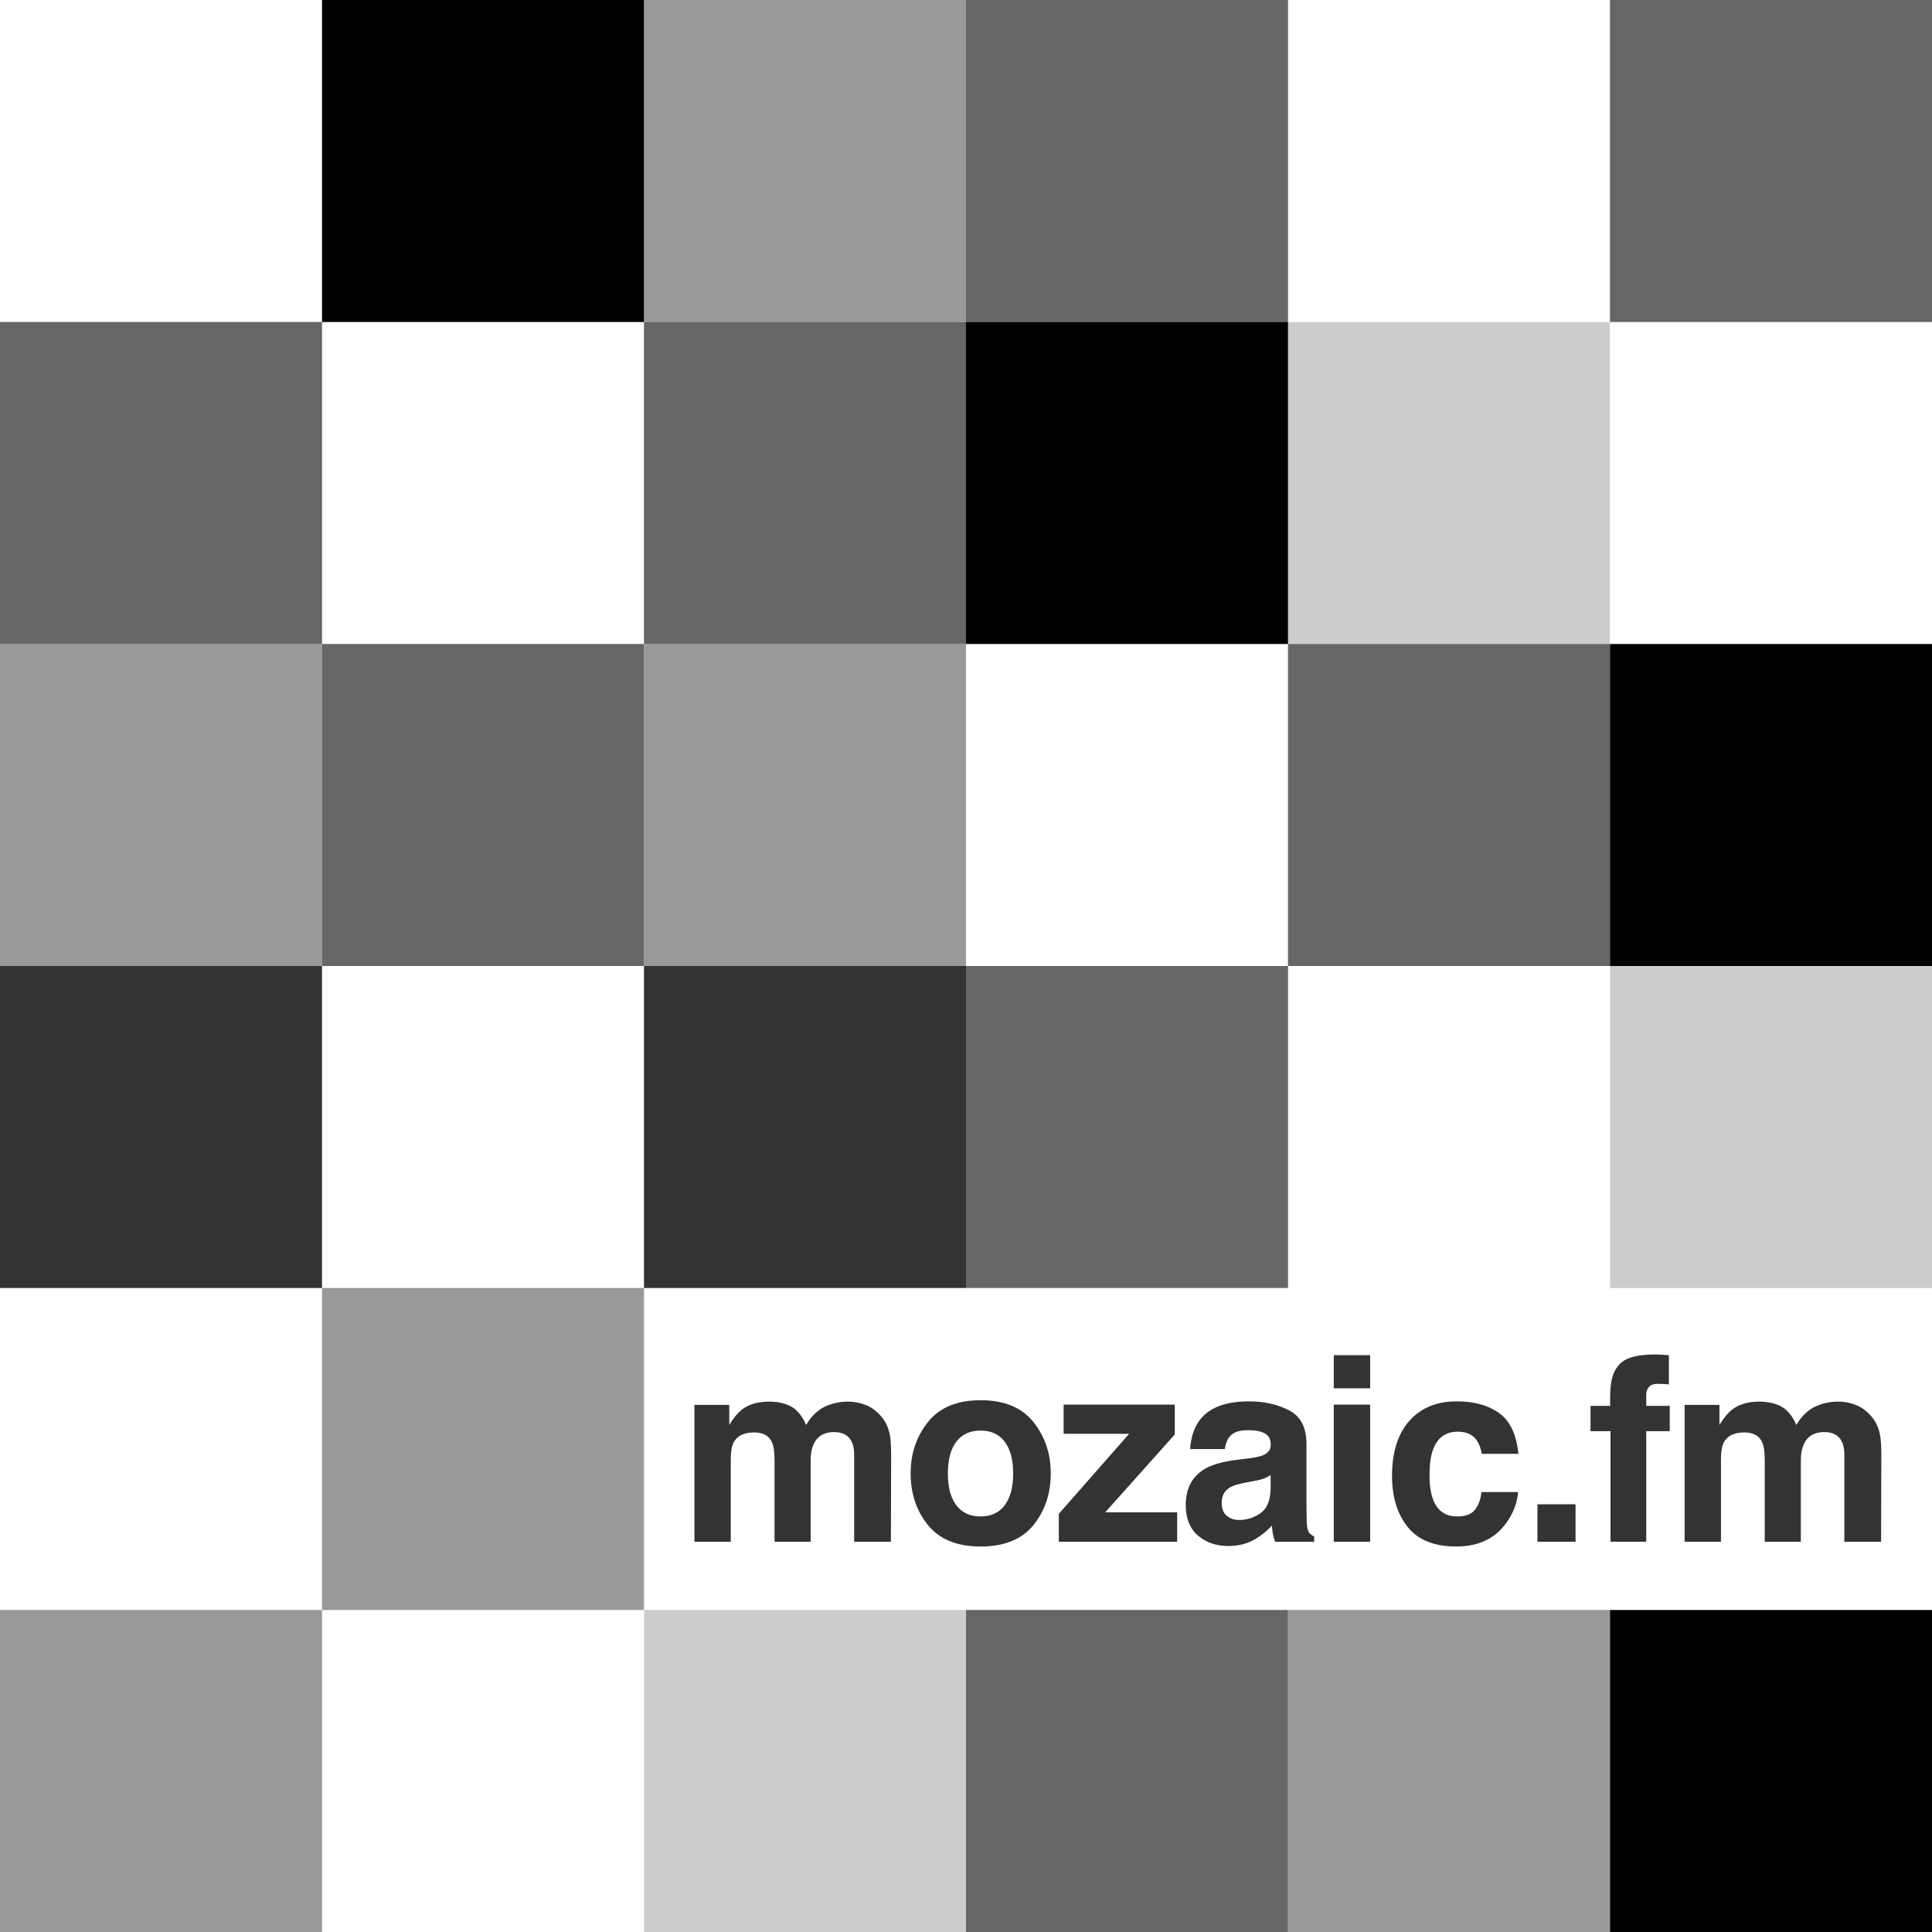
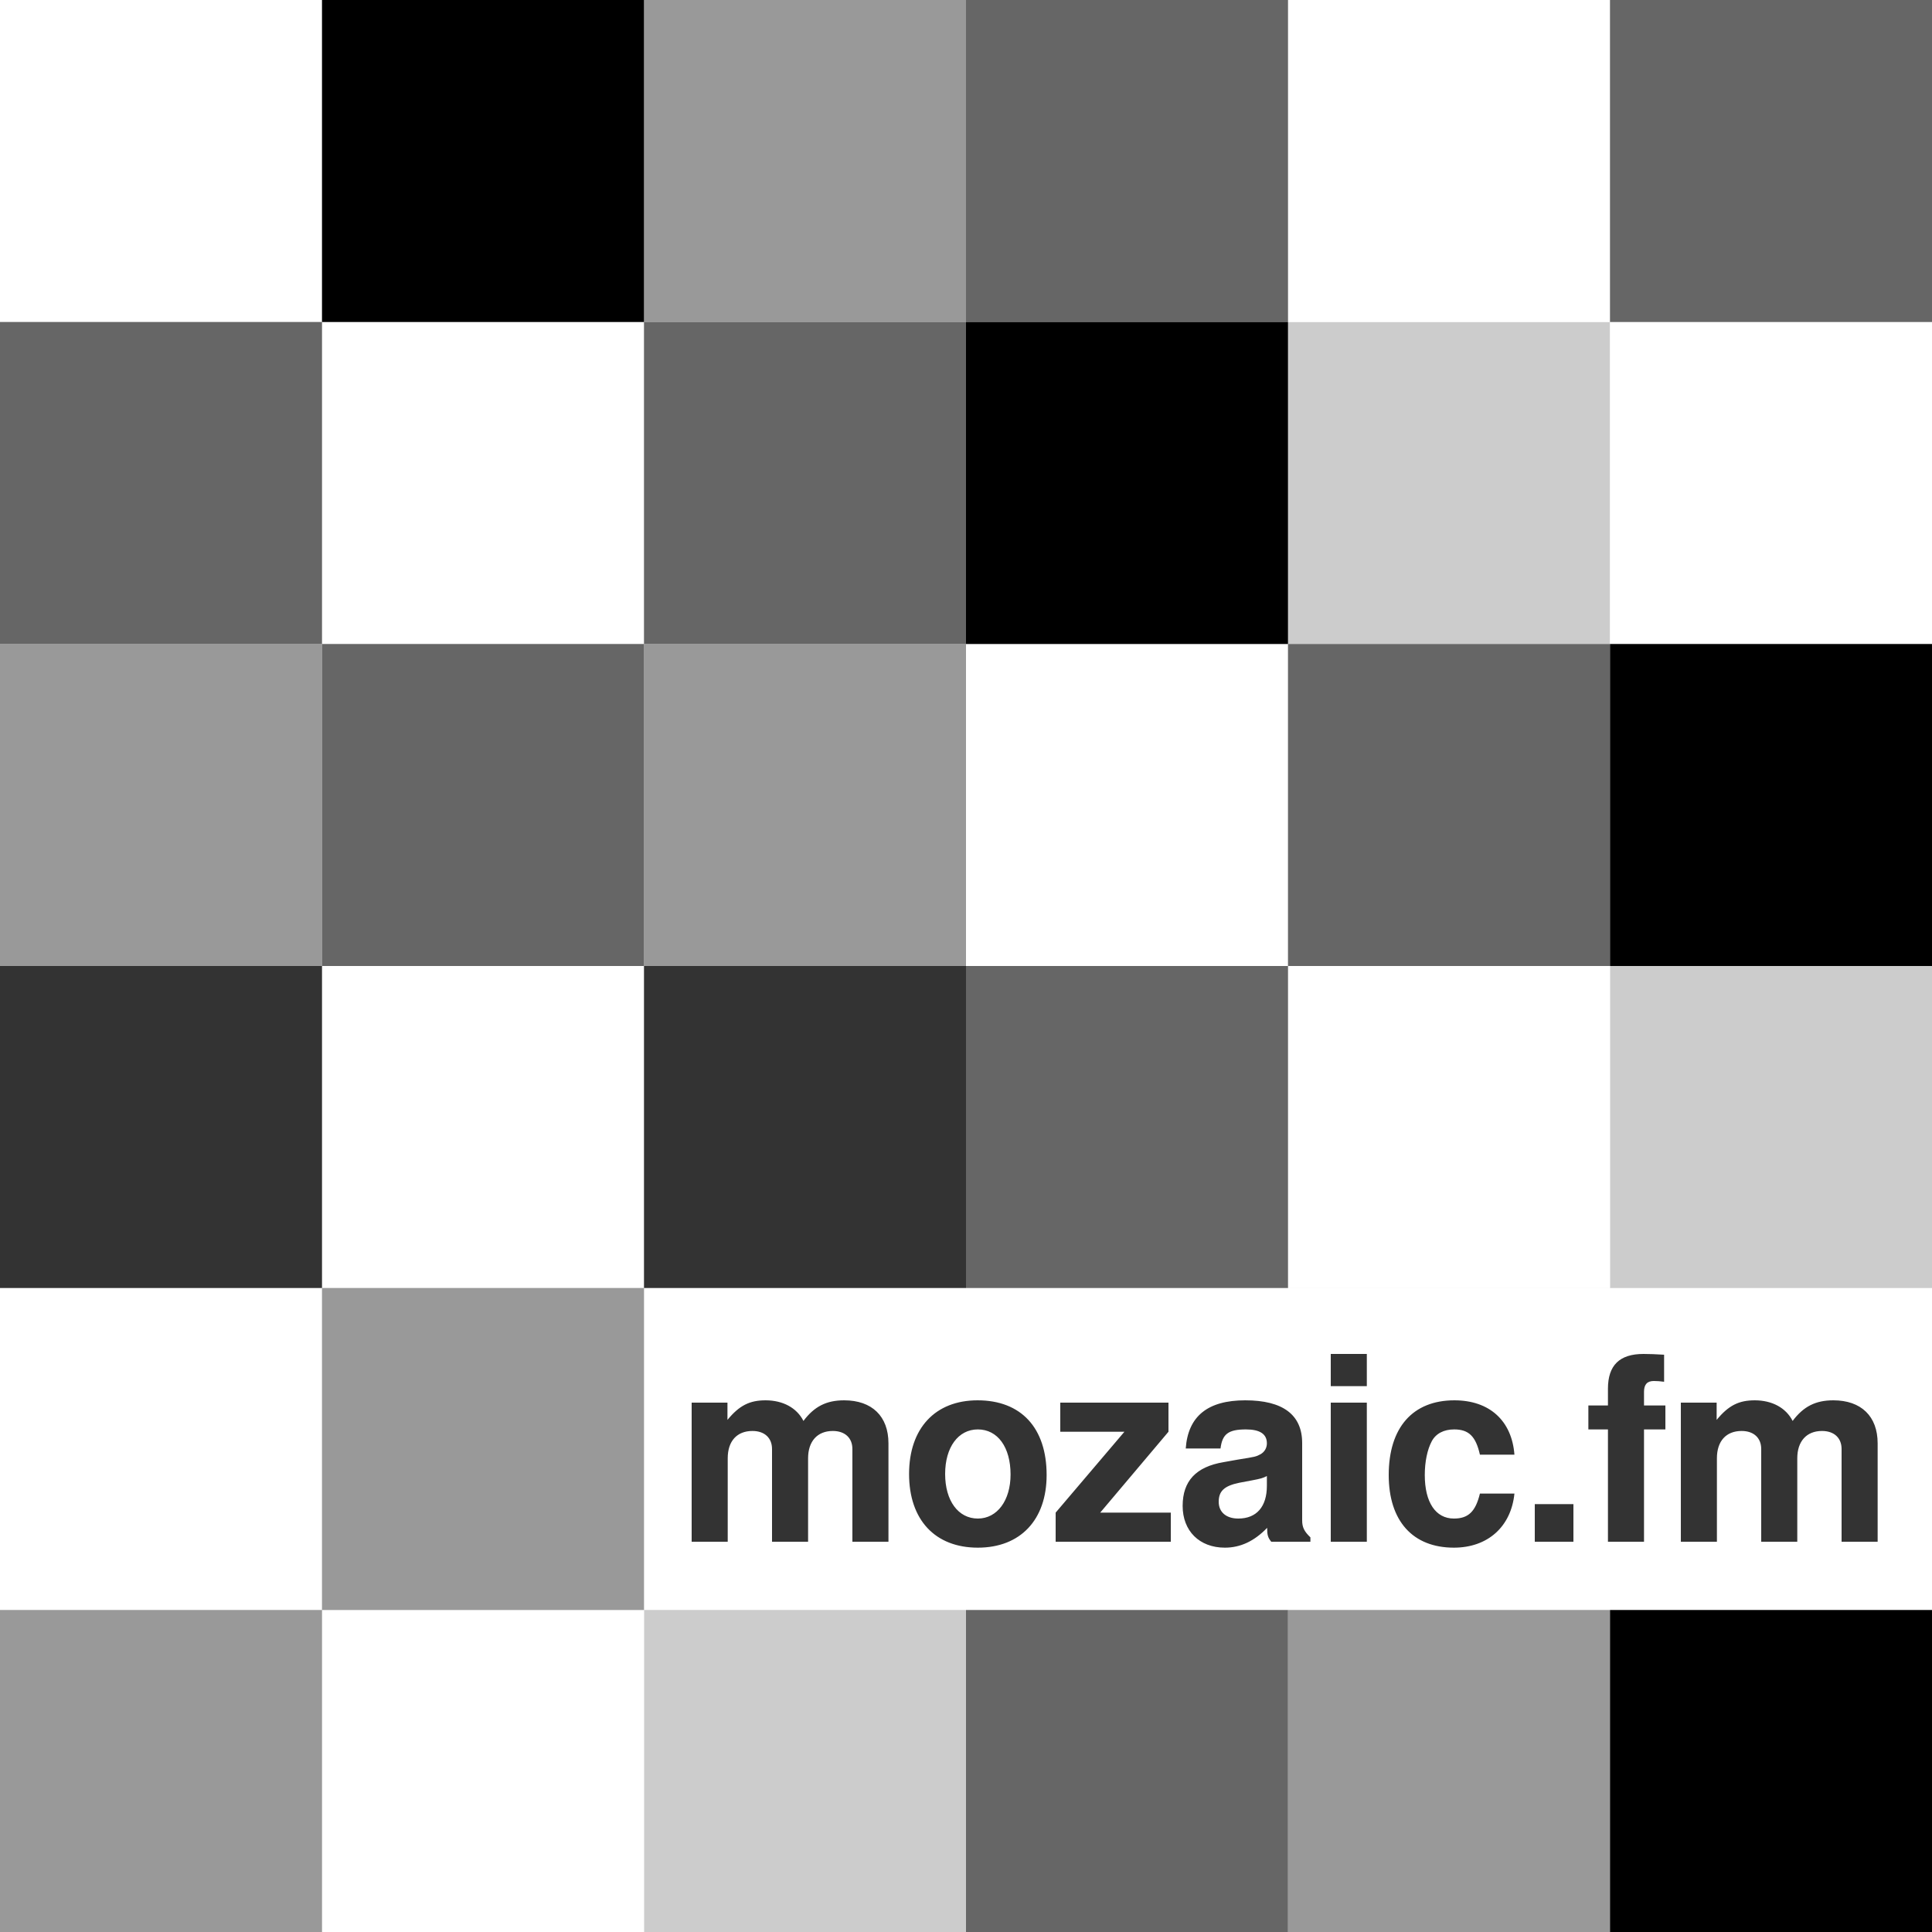
<svg xmlns="http://www.w3.org/2000/svg" width="3000" height="3000" viewBox="0 0 3000 3000" fill="none">
  <rect x="1000" y="2000" width="2000" height="500" fill="white" />
-   <path d="M1198.8 2239.7C1194.11 2229.42 1184.93 2224.27 1171.26 2224.27C1155.37 2224.27 1144.7 2229.42 1139.23 2239.7C1136.23 2245.56 1134.73 2254.29 1134.73 2265.88V2394H1078.29V2181.5H1132.39V2212.55C1139.29 2201.49 1145.8 2193.61 1151.92 2188.92C1162.73 2180.59 1176.73 2176.42 1193.91 2176.42C1210.19 2176.42 1223.34 2180 1233.37 2187.16C1241.44 2193.8 1247.56 2202.33 1251.73 2212.75C1259.02 2200.25 1268.07 2191.07 1278.88 2185.21C1290.33 2179.35 1303.09 2176.42 1317.16 2176.42C1326.53 2176.42 1335.78 2178.24 1344.89 2181.89C1354.01 2185.54 1362.27 2191.92 1369.7 2201.03C1375.68 2208.45 1379.72 2217.57 1381.8 2228.38C1383.11 2235.54 1383.76 2246.02 1383.76 2259.82L1383.37 2394H1326.34V2258.45C1326.34 2250.38 1325.03 2243.74 1322.43 2238.53C1317.48 2228.64 1308.37 2223.69 1295.09 2223.69C1279.72 2223.69 1269.11 2230.07 1263.25 2242.83C1260.26 2249.6 1258.76 2257.74 1258.76 2267.24V2394H1202.7V2267.24C1202.7 2254.61 1201.4 2245.43 1198.8 2239.7ZM1604.66 2208.06C1622.63 2230.59 1631.62 2257.22 1631.62 2287.95C1631.62 2319.2 1622.63 2345.95 1604.66 2368.22C1586.7 2390.35 1559.42 2401.42 1522.83 2401.42C1486.24 2401.42 1458.96 2390.35 1440.99 2368.22C1423.02 2345.95 1414.04 2319.2 1414.04 2287.95C1414.04 2257.22 1423.02 2230.59 1440.99 2208.06C1458.96 2185.54 1486.24 2174.27 1522.83 2174.27C1559.42 2174.27 1586.7 2185.54 1604.66 2208.06ZM1522.63 2221.34C1506.36 2221.34 1493.79 2227.14 1484.94 2238.73C1476.21 2250.18 1471.85 2266.59 1471.85 2287.95C1471.85 2309.3 1476.21 2325.77 1484.94 2337.36C1493.79 2348.95 1506.36 2354.74 1522.63 2354.74C1538.91 2354.74 1551.41 2348.95 1560.13 2337.36C1568.86 2325.77 1573.22 2309.3 1573.22 2287.95C1573.22 2266.59 1568.86 2250.18 1560.13 2238.73C1551.41 2227.14 1538.91 2221.34 1522.63 2221.34ZM1827.91 2394H1644.12V2350.64L1753.3 2226.42H1651.55V2181.11H1824.2V2227.4L1716.2 2348.3H1827.91V2394ZM1863.66 2204.16C1878.38 2185.41 1903.64 2176.03 1939.45 2176.03C1962.75 2176.03 1983.46 2180.65 2001.55 2189.9C2019.65 2199.14 2028.7 2216.59 2028.7 2242.24V2339.9C2028.7 2346.67 2028.83 2354.87 2029.09 2364.51C2029.48 2371.8 2030.59 2376.75 2032.41 2379.35C2034.24 2381.96 2036.97 2384.1 2040.62 2385.8V2394H1980.07C1978.38 2389.7 1977.21 2385.67 1976.55 2381.89C1975.9 2378.11 1975.38 2373.82 1974.99 2369C1967.31 2377.33 1958.46 2384.43 1948.43 2390.29C1936.45 2397.19 1922.91 2400.64 1907.8 2400.64C1888.53 2400.64 1872.58 2395.17 1859.95 2384.23C1847.45 2373.17 1841.2 2357.54 1841.2 2337.36C1841.2 2311.19 1851.29 2292.24 1871.48 2280.52C1882.54 2274.14 1898.82 2269.59 1920.3 2266.85L1939.25 2264.51C1949.54 2263.21 1956.89 2261.58 1961.32 2259.62C1969.26 2256.24 1973.23 2250.97 1973.23 2243.8C1973.23 2235.08 1970.17 2229.09 1964.05 2225.84C1958.07 2222.45 1949.21 2220.76 1937.49 2220.76C1924.34 2220.76 1915.03 2224.01 1909.56 2230.52C1905.66 2235.34 1903.05 2241.85 1901.75 2250.05H1848.04C1849.21 2231.43 1854.42 2216.14 1863.66 2204.16ZM1905.07 2353.77C1910.28 2358.06 1916.66 2360.21 1924.21 2360.21C1936.19 2360.21 1947.19 2356.7 1957.22 2349.66C1967.38 2342.63 1972.65 2329.81 1973.04 2311.19V2290.48C1969.52 2292.7 1965.94 2294.52 1962.3 2295.95C1958.78 2297.26 1953.9 2298.49 1947.65 2299.66L1935.15 2302.01C1923.43 2304.09 1915.03 2306.63 1909.95 2309.62C1901.36 2314.7 1897.06 2322.58 1897.06 2333.26C1897.06 2342.76 1899.73 2349.6 1905.07 2353.77ZM2127.54 2181.11V2394H2071.09V2181.11H2127.54ZM2127.54 2104.35V2155.72H2071.09V2104.35H2127.54ZM2357.82 2257.48H2300.79C2299.75 2249.53 2297.08 2242.37 2292.78 2235.99C2286.53 2227.4 2276.83 2223.1 2263.68 2223.1C2244.93 2223.1 2232.1 2232.41 2225.2 2251.03C2221.56 2260.93 2219.73 2274.08 2219.73 2290.48C2219.73 2306.11 2221.56 2318.67 2225.2 2328.18C2231.84 2345.89 2244.34 2354.74 2262.7 2354.74C2275.72 2354.74 2284.97 2351.23 2290.44 2344.2C2295.91 2337.16 2299.23 2328.05 2300.4 2316.85H2357.23C2355.93 2333.78 2349.81 2349.79 2338.88 2364.9C2321.43 2389.25 2295.58 2401.42 2261.34 2401.42C2227.09 2401.42 2201.9 2391.27 2185.75 2370.95C2169.6 2350.64 2161.53 2324.27 2161.53 2291.85C2161.53 2255.26 2170.45 2226.81 2188.29 2206.5C2206.13 2186.19 2230.74 2176.03 2262.12 2176.03C2288.81 2176.03 2310.62 2182.02 2327.55 2194C2344.6 2205.98 2354.7 2227.14 2357.82 2257.48ZM2387.32 2335.8H2446.5V2394H2387.32V2335.8ZM2591.43 2104.35V2149.66C2588.3 2149.27 2583.03 2149.01 2575.61 2148.88C2568.32 2148.62 2563.24 2150.25 2560.38 2153.77C2557.64 2157.15 2556.27 2160.93 2556.27 2165.09V2183.06H2592.8V2222.32H2556.27V2394H2500.8V2222.32H2469.75V2183.06H2500.22V2169.39C2500.22 2146.6 2504.06 2130.91 2511.74 2122.32C2519.82 2109.56 2539.28 2103.18 2570.14 2103.18C2573.66 2103.18 2576.85 2103.31 2579.71 2103.57C2582.58 2103.7 2586.48 2103.96 2591.43 2104.35ZM2736.36 2239.7C2731.67 2229.42 2722.49 2224.27 2708.82 2224.27C2692.93 2224.27 2682.26 2229.42 2676.79 2239.7C2673.79 2245.56 2672.3 2254.29 2672.3 2265.88V2394H2615.85V2181.5H2669.95V2212.55C2676.85 2201.49 2683.36 2193.61 2689.48 2188.92C2700.29 2180.59 2714.29 2176.42 2731.48 2176.42C2747.75 2176.42 2760.9 2180 2770.93 2187.16C2779 2193.8 2785.12 2202.33 2789.29 2212.75C2796.58 2200.25 2805.63 2191.07 2816.44 2185.21C2827.9 2179.35 2840.66 2176.42 2854.72 2176.42C2864.09 2176.42 2873.34 2178.24 2882.45 2181.89C2891.57 2185.54 2899.84 2191.92 2907.26 2201.03C2913.25 2208.45 2917.28 2217.57 2919.37 2228.38C2920.67 2235.54 2921.32 2246.02 2921.32 2259.82L2920.93 2394H2863.9V2258.45C2863.9 2250.38 2862.6 2243.74 2859.99 2238.53C2855.04 2228.64 2845.93 2223.69 2832.65 2223.69C2817.28 2223.69 2806.67 2230.07 2800.81 2242.83C2797.82 2249.6 2796.32 2257.74 2796.32 2267.24V2394H2740.27V2267.24C2740.27 2254.61 2738.96 2245.43 2736.36 2239.7Z" fill="#333333" />
+   <text x="1050" y="2394" fill="#333333" font-family="Helvetica, sans-serif" font-size="400" font-weight="700" letter-spacing="-8" font-kerning="none">mozaic.fm</text>
  <rect x="1000" y="2500" width="500" height="500" fill="#CCCCCC" />
  <rect x="2500" y="1500" width="500" height="500" fill="#CCCCCC" />
  <rect x="2000" y="500" width="500" height="500" fill="#CCCCCC" />
  <rect x="500" y="500" width="500" height="500" fill="white" />
  <rect x="2000" y="0" width="500" height="500" fill="white" />
  <rect x="2500" y="500" width="500" height="500" fill="white" />
  <rect x="1500" y="1000" width="500" height="500" fill="white" />
  <rect x="500" y="1500" width="500" height="500" fill="white" />
  <rect y="2000" width="500" height="500" fill="white" />
  <rect x="500" y="2500" width="500" height="500" fill="white" />
  <rect x="2000" y="1500" width="500" height="500" fill="white" />
  <rect y="0" width="500" height="500" fill="white" />
  <rect x="1000" y="1000" width="500" height="500" fill="#999999" />
  <rect x="2000" y="2500" width="500" height="500" fill="#999999" />
  <rect x="1000" y="0" width="500" height="500" fill="#999999" />
  <rect y="1000" width="500" height="500" fill="#999999" />
  <rect x="500" y="2000" width="500" height="500" fill="#999999" />
  <rect y="2500" width="500" height="500" fill="#999999" />
  <path d="M1500 1500H2000V2000H1500V1500Z" fill="#666666" />
  <path d="M2500 0H3000V500H2500V0Z" fill="#666666" />
  <path d="M1000 500H1500V1000H1000V500Z" fill="#666666" />
  <path d="M1500 2500H2000V3000H1500V2500Z" fill="#666666" />
  <path d="M2000 1000H2500V1500H2000V1000Z" fill="#666666" />
  <path d="M500 1000H1000V1500H500V1000Z" fill="#666666" />
  <path d="M0 500H500V1000H0V500Z" fill="#666666" />
  <path d="M1500 0H2000V500H1500V0Z" fill="#666666" />
  <rect x="1000" y="1500" width="500" height="500" fill="#333333" />
  <rect y="1500" width="500" height="500" fill="#333333" />
  <rect x="2500" y="2500" width="500" height="500" fill="black" />
  <rect x="2500" y="1000" width="500" height="500" fill="black" />
  <rect x="1500" y="500" width="500" height="500" fill="black" />
  <rect x="500" y="0" width="500" height="500" fill="black" />
</svg>
